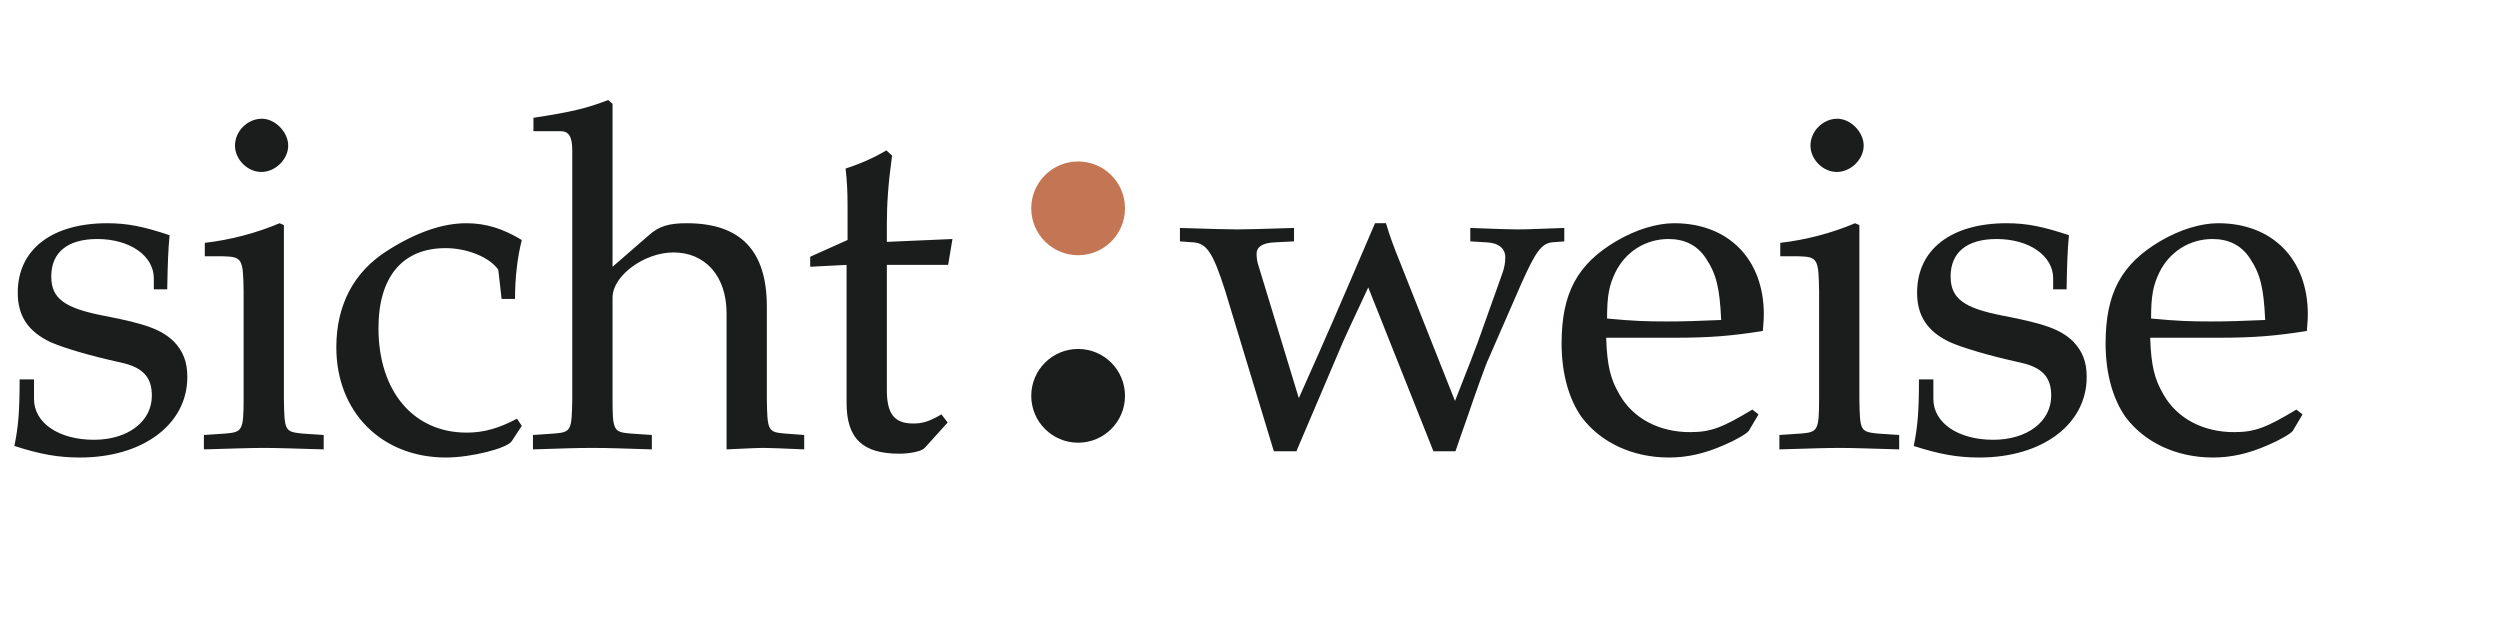
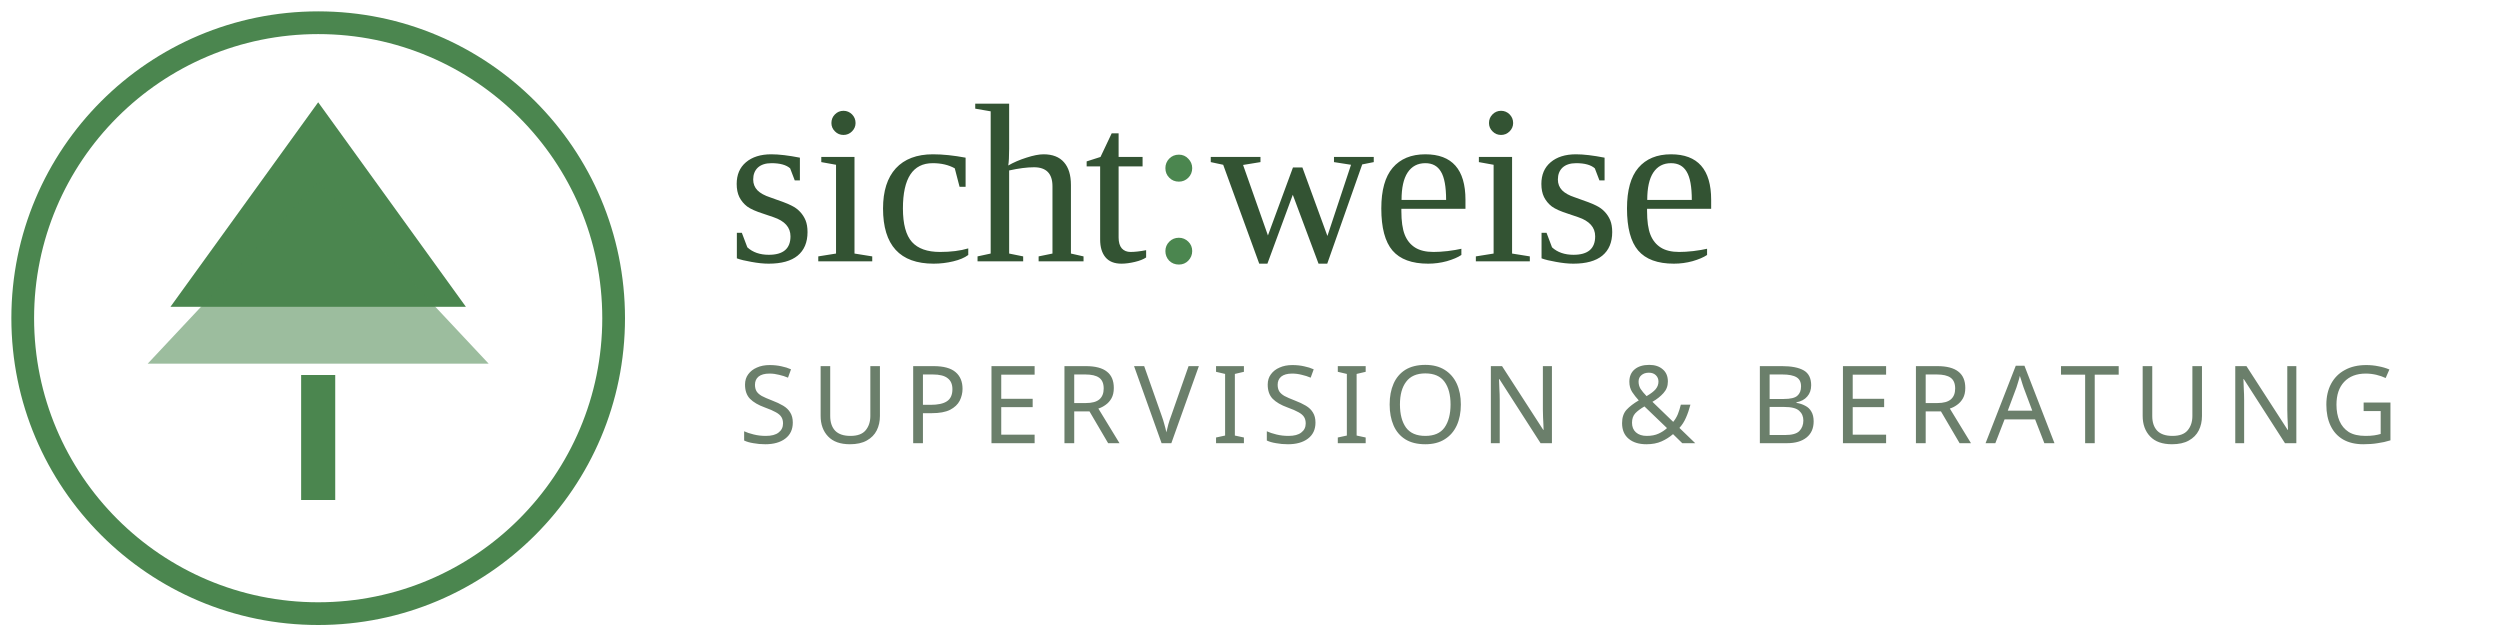
- <svg xmlns="http://www.w3.org/2000/svg" viewBox="0 0 480 120" role="img" aria-label="sicht:weise">
-   <text x="0" y="86" font-family="'Iowan Old Style','Palatino Linotype','Palatino','Book Antiqua',Georgia,serif" font-size="92" font-weight="500" letter-spacing="-1.8" fill="#1a1d1c">sicht</text>
-   <circle cx="207" cy="40" r="9" fill="#c47554" />
-   <circle cx="207" cy="76" r="9" fill="#1a1d1c" />
-   <text x="226" y="86" font-family="'Iowan Old Style','Palatino Linotype','Palatino','Book Antiqua',Georgia,serif" font-size="92" font-weight="500" letter-spacing="-1.8" fill="#1a1d1c">weise</text>
+ <svg xmlns="http://www.w3.org/2000/svg" viewBox="0 0 220 56" width="220" height="56" role="img" aria-label="sicht:weise — Supervision &amp; Beratung">
+   <circle cx="28" cy="28" r="26" fill="none" stroke="#4B864F" stroke-width="2" />
+   <rect x="26.5" y="33" width="3" height="11" fill="#4B864F" />
+   <polygon points="28,9 41,27 15,27" fill="#4B864F" />
+   <polygon points="28,16 43,32 13,32" fill="#4B864F" opacity="0.55" />
+   <text x="64" y="23" font-family="Georgia, 'Times New Roman', serif" font-size="20" font-weight="400" fill="#335333" letter-spacing="-0.01em">sicht<tspan fill="#4B864F">:</tspan>weise</text>
+   <text x="65" y="39" font-family="'Trebuchet MS', 'Gill Sans', sans-serif" font-size="9.5" font-weight="400" fill="#6B7F6B" letter-spacing="0.12em">SUPERVISION &amp; BERATUNG</text>
</svg>
